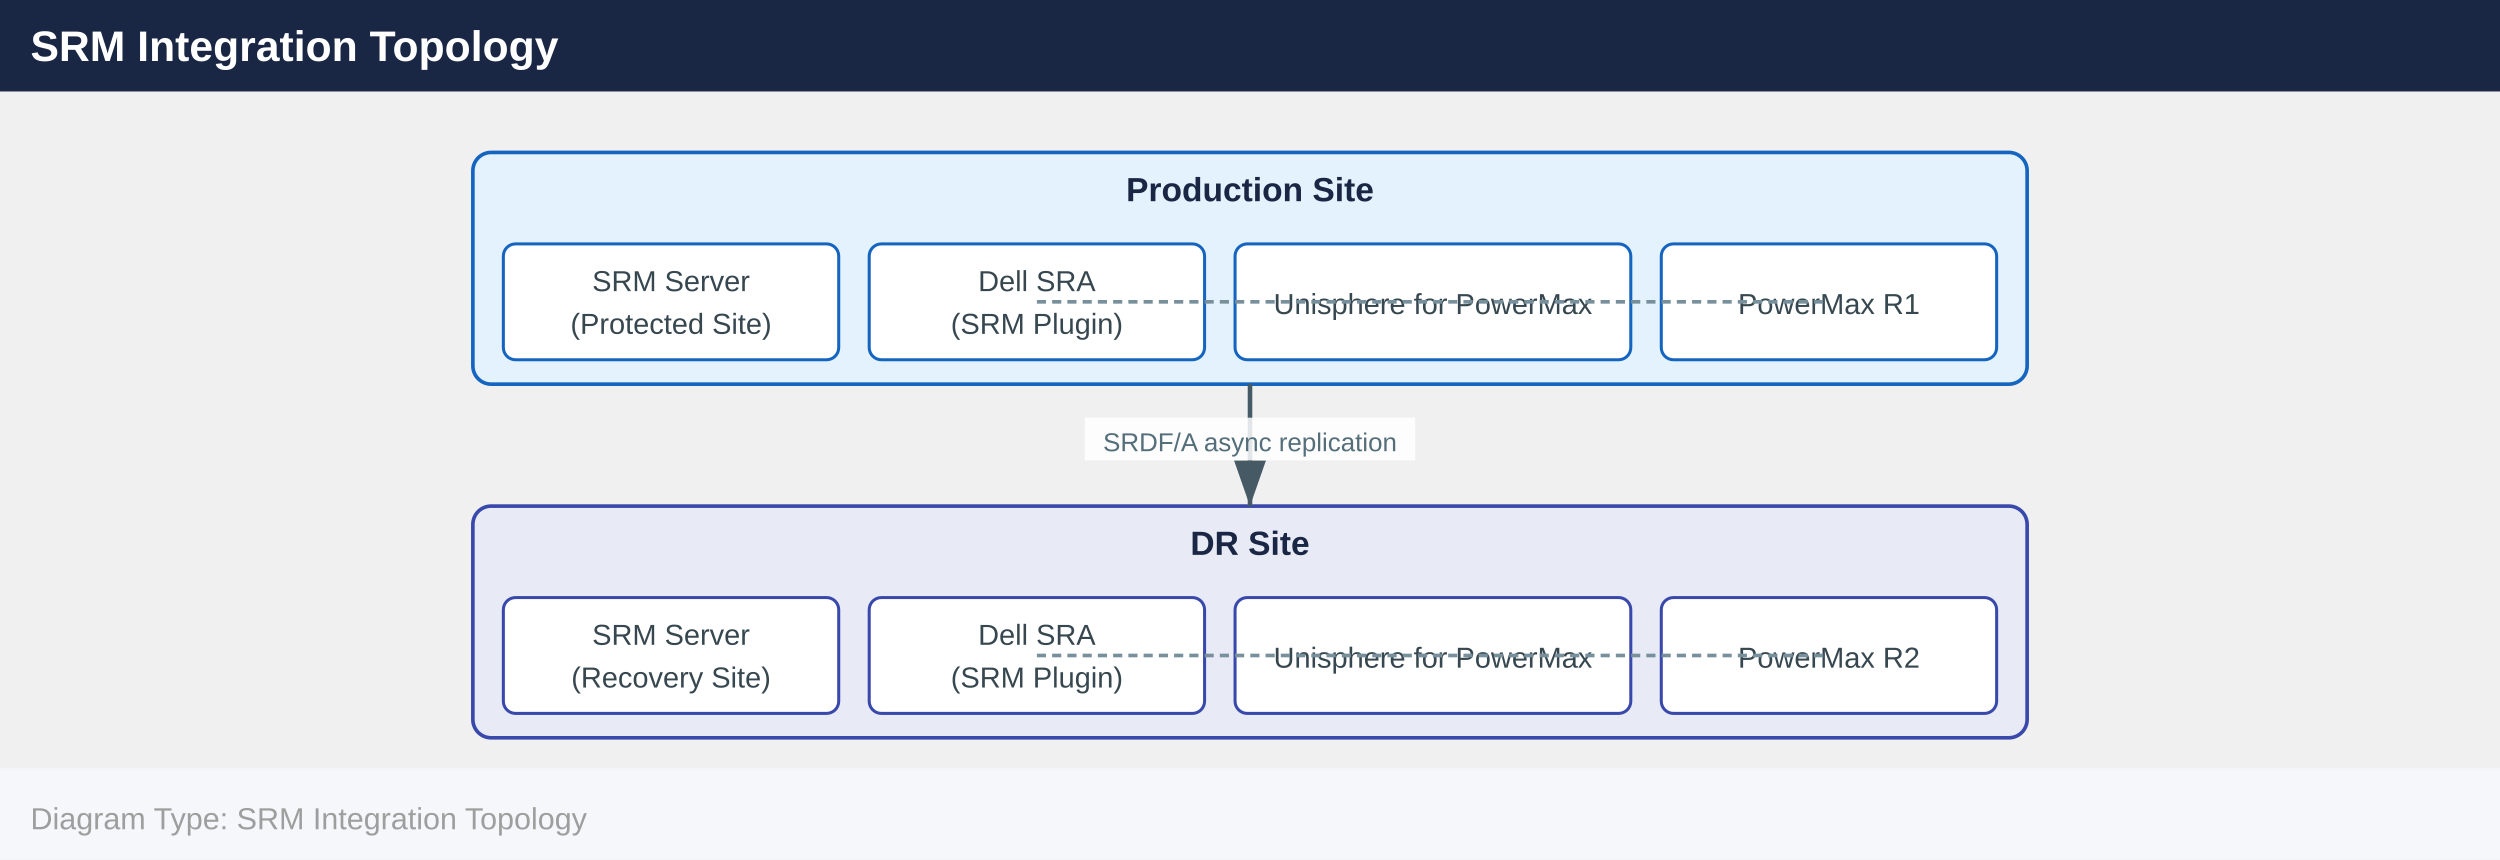
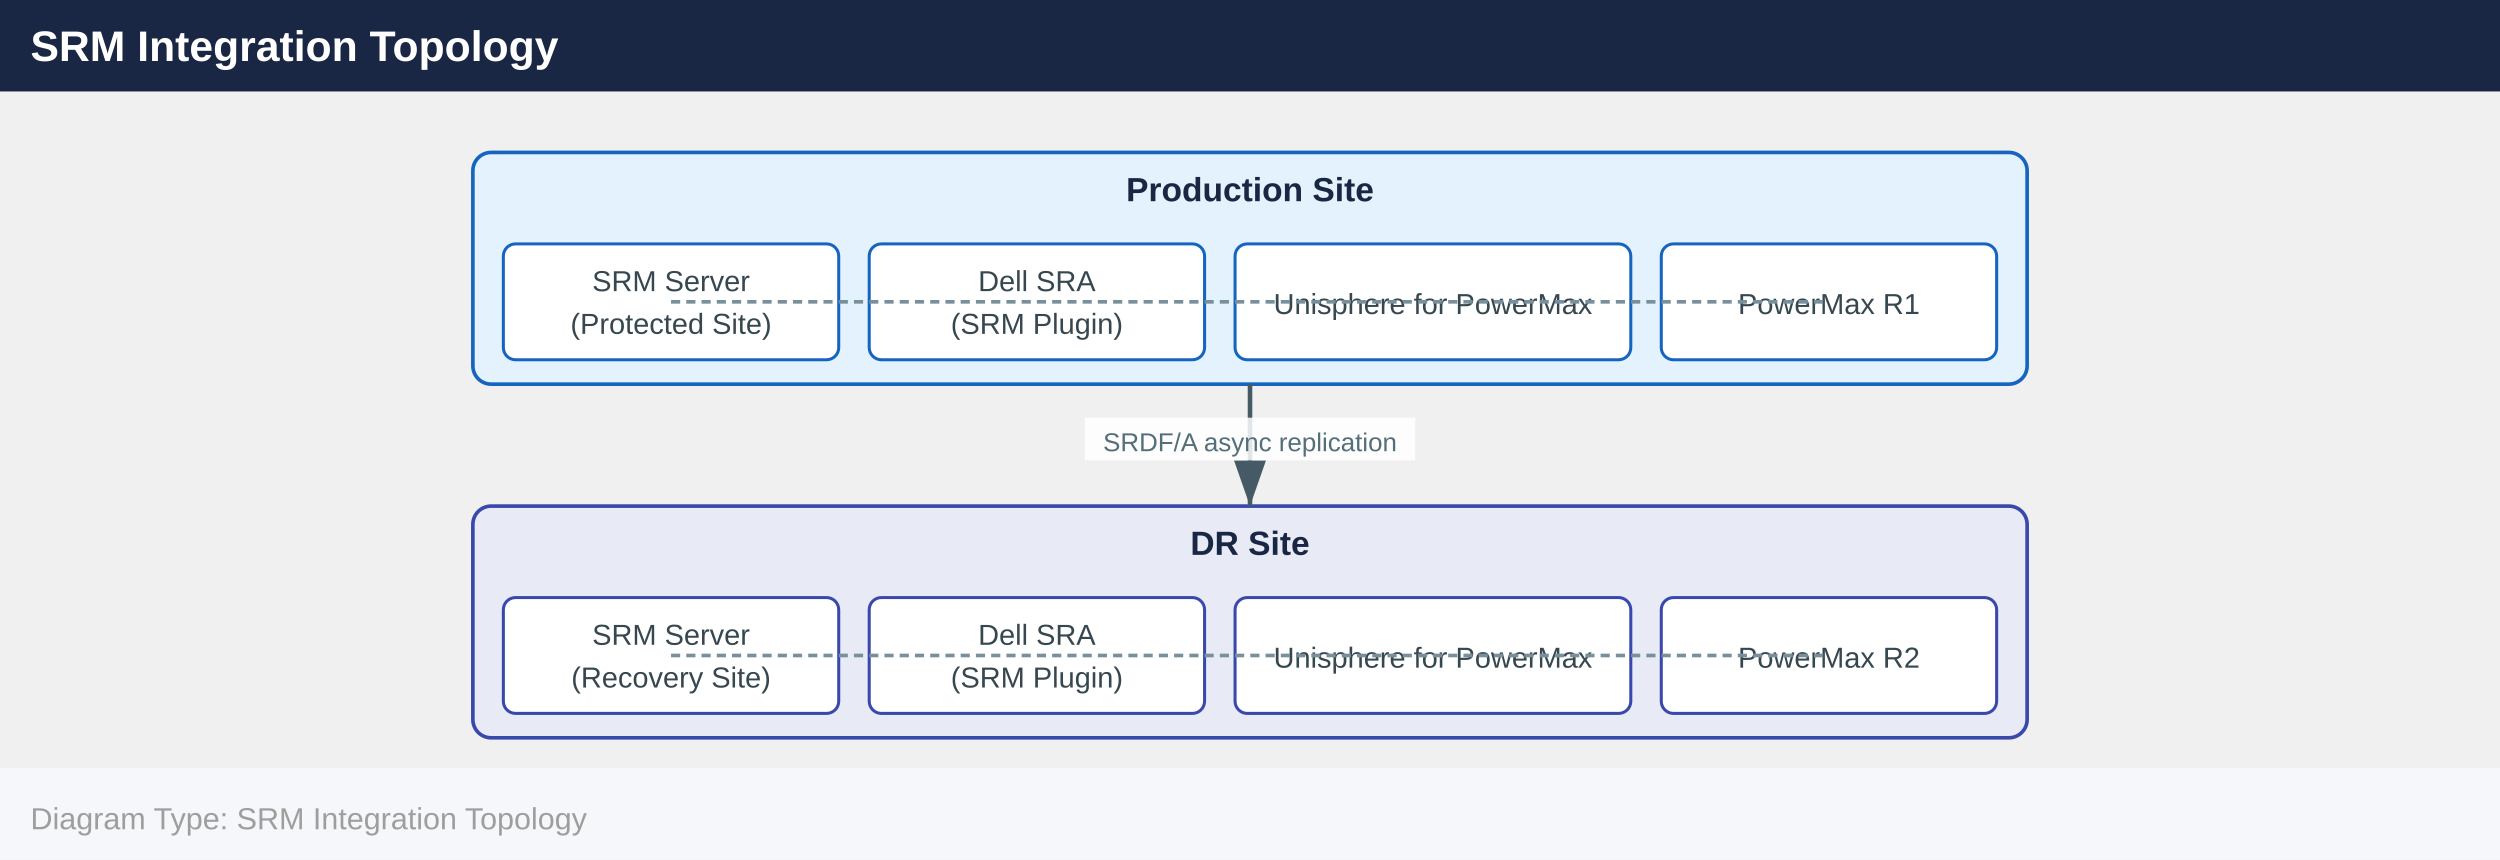
<svg xmlns="http://www.w3.org/2000/svg" width="820" height="282" viewBox="0 0 820 282">
  <defs>
    <marker id="arrowhead" markerWidth="10" markerHeight="7" refX="10" refY="3.5" orient="auto">
      <polygon points="0 0, 10 3.5, 0 7" fill="#455a64" />
    </marker>
  </defs>
  <rect x="0" y="0" width="820" height="30" fill="#1a2744" />
  <text x="10" y="20" font-family="Arial,Helvetica,sans-serif" font-size="14" font-weight="bold" fill="#ffffff">SRM Integration Topology</text>
  <rect x="155.1" y="50.0" width="509.8" height="76.0" rx="6" fill="#e3f2fd" stroke="#1565c0" stroke-width="1.2" />
  <text x="410.0" y="66.0" text-anchor="middle" font-family="Arial,Helvetica,sans-serif" font-size="11" font-weight="700" fill="#1a2744">Production Site</text>
  <rect x="165.1" y="80.0" width="110.0" height="38.0" rx="4" fill="#ffffff" stroke="#1565c0" stroke-width="1" />
  <text x="220.1" y="95.5" text-anchor="middle" font-family="Arial,Helvetica,sans-serif" font-size="9.5" fill="#37474f">SRM Server</text>
  <text x="220.1" y="109.5" text-anchor="middle" font-family="Arial,Helvetica,sans-serif" font-size="9.5" fill="#37474f">(Protected Site)</text>
  <rect x="285.1" y="80.0" width="110.0" height="38.0" rx="4" fill="#ffffff" stroke="#1565c0" stroke-width="1" />
  <text x="340.1" y="95.5" text-anchor="middle" font-family="Arial,Helvetica,sans-serif" font-size="9.5" fill="#37474f">Dell SRA</text>
  <text x="340.1" y="109.5" text-anchor="middle" font-family="Arial,Helvetica,sans-serif" font-size="9.5" fill="#37474f">(SRM Plugin)</text>
  <rect x="405.1" y="80.0" width="129.8" height="38.0" rx="4" fill="#ffffff" stroke="#1565c0" stroke-width="1" />
  <text x="470.0" y="103.0" text-anchor="middle" font-family="Arial,Helvetica,sans-serif" font-size="9.5" fill="#37474f">Unisphere for PowerMax</text>
  <rect x="544.9" y="80.0" width="110.0" height="38.0" rx="4" fill="#ffffff" stroke="#1565c0" stroke-width="1" />
  <text x="599.9" y="103.0" text-anchor="middle" font-family="Arial,Helvetica,sans-serif" font-size="9.5" fill="#37474f">PowerMax R1</text>
  <rect x="155.1" y="166.0" width="509.8" height="76.0" rx="6" fill="#e8eaf6" stroke="#3949ab" stroke-width="1.2" />
  <text x="410.0" y="182.0" text-anchor="middle" font-family="Arial,Helvetica,sans-serif" font-size="11" font-weight="700" fill="#1a2744">DR Site</text>
  <rect x="165.1" y="196.0" width="110.0" height="38.0" rx="4" fill="#ffffff" stroke="#3949ab" stroke-width="1" />
  <text x="220.1" y="211.5" text-anchor="middle" font-family="Arial,Helvetica,sans-serif" font-size="9.5" fill="#37474f">SRM Server</text>
  <text x="220.1" y="225.5" text-anchor="middle" font-family="Arial,Helvetica,sans-serif" font-size="9.5" fill="#37474f">(Recovery Site)</text>
  <rect x="285.1" y="196.0" width="110.0" height="38.0" rx="4" fill="#ffffff" stroke="#3949ab" stroke-width="1" />
  <text x="340.1" y="211.5" text-anchor="middle" font-family="Arial,Helvetica,sans-serif" font-size="9.5" fill="#37474f">Dell SRA</text>
  <text x="340.1" y="225.5" text-anchor="middle" font-family="Arial,Helvetica,sans-serif" font-size="9.5" fill="#37474f">(SRM Plugin)</text>
  <rect x="405.1" y="196.0" width="129.8" height="38.0" rx="4" fill="#ffffff" stroke="#3949ab" stroke-width="1" />
  <text x="470.0" y="219.0" text-anchor="middle" font-family="Arial,Helvetica,sans-serif" font-size="9.5" fill="#37474f">Unisphere for PowerMax</text>
  <rect x="544.9" y="196.0" width="110.0" height="38.0" rx="4" fill="#ffffff" stroke="#3949ab" stroke-width="1" />
  <text x="599.9" y="219.0" text-anchor="middle" font-family="Arial,Helvetica,sans-serif" font-size="9.5" fill="#37474f">PowerMax R2</text>
  <line x1="410.0" y1="126.0" x2="410.0" y2="166.0" stroke="#455a64" stroke-width="1.5" marker-end="url(#arrowhead)" />
  <rect x="355.8" y="137.0" width="108.4" height="14" fill="#ffffff" opacity="0.85" />
  <text x="410.0" y="148.0" text-anchor="middle" font-family="Arial,Helvetica,sans-serif" font-size="8.5" fill="#546e7a">SRDF/A async replication</text>
+   <line x1="220.1" y1="99.0" x2="340.1" y2="99.0" stroke="#78909c" stroke-width="1.2" stroke-dasharray="3,2" />
  <line x1="340.1" y1="99.0" x2="470.0" y2="99.0" stroke="#78909c" stroke-width="1.2" stroke-dasharray="3,2" />
  <line x1="470.0" y1="99.0" x2="599.9" y2="99.0" stroke="#78909c" stroke-width="1.2" stroke-dasharray="3,2" />
+   <line x1="220.1" y1="215.0" x2="340.1" y2="215.0" stroke="#78909c" stroke-width="1.2" stroke-dasharray="3,2" />
  <line x1="340.1" y1="215.0" x2="470.0" y2="215.0" stroke="#78909c" stroke-width="1.2" stroke-dasharray="3,2" />
  <line x1="470.0" y1="215.0" x2="599.9" y2="215.0" stroke="#78909c" stroke-width="1.2" stroke-dasharray="3,2" />
  <rect x="0" y="252.0" width="820" height="30" fill="#f5f7fa" />
  <text x="10" y="272.0" font-family="Arial,Helvetica,sans-serif" font-size="10" fill="#9e9e9e">Diagram Type: SRM Integration Topology</text>
</svg>
